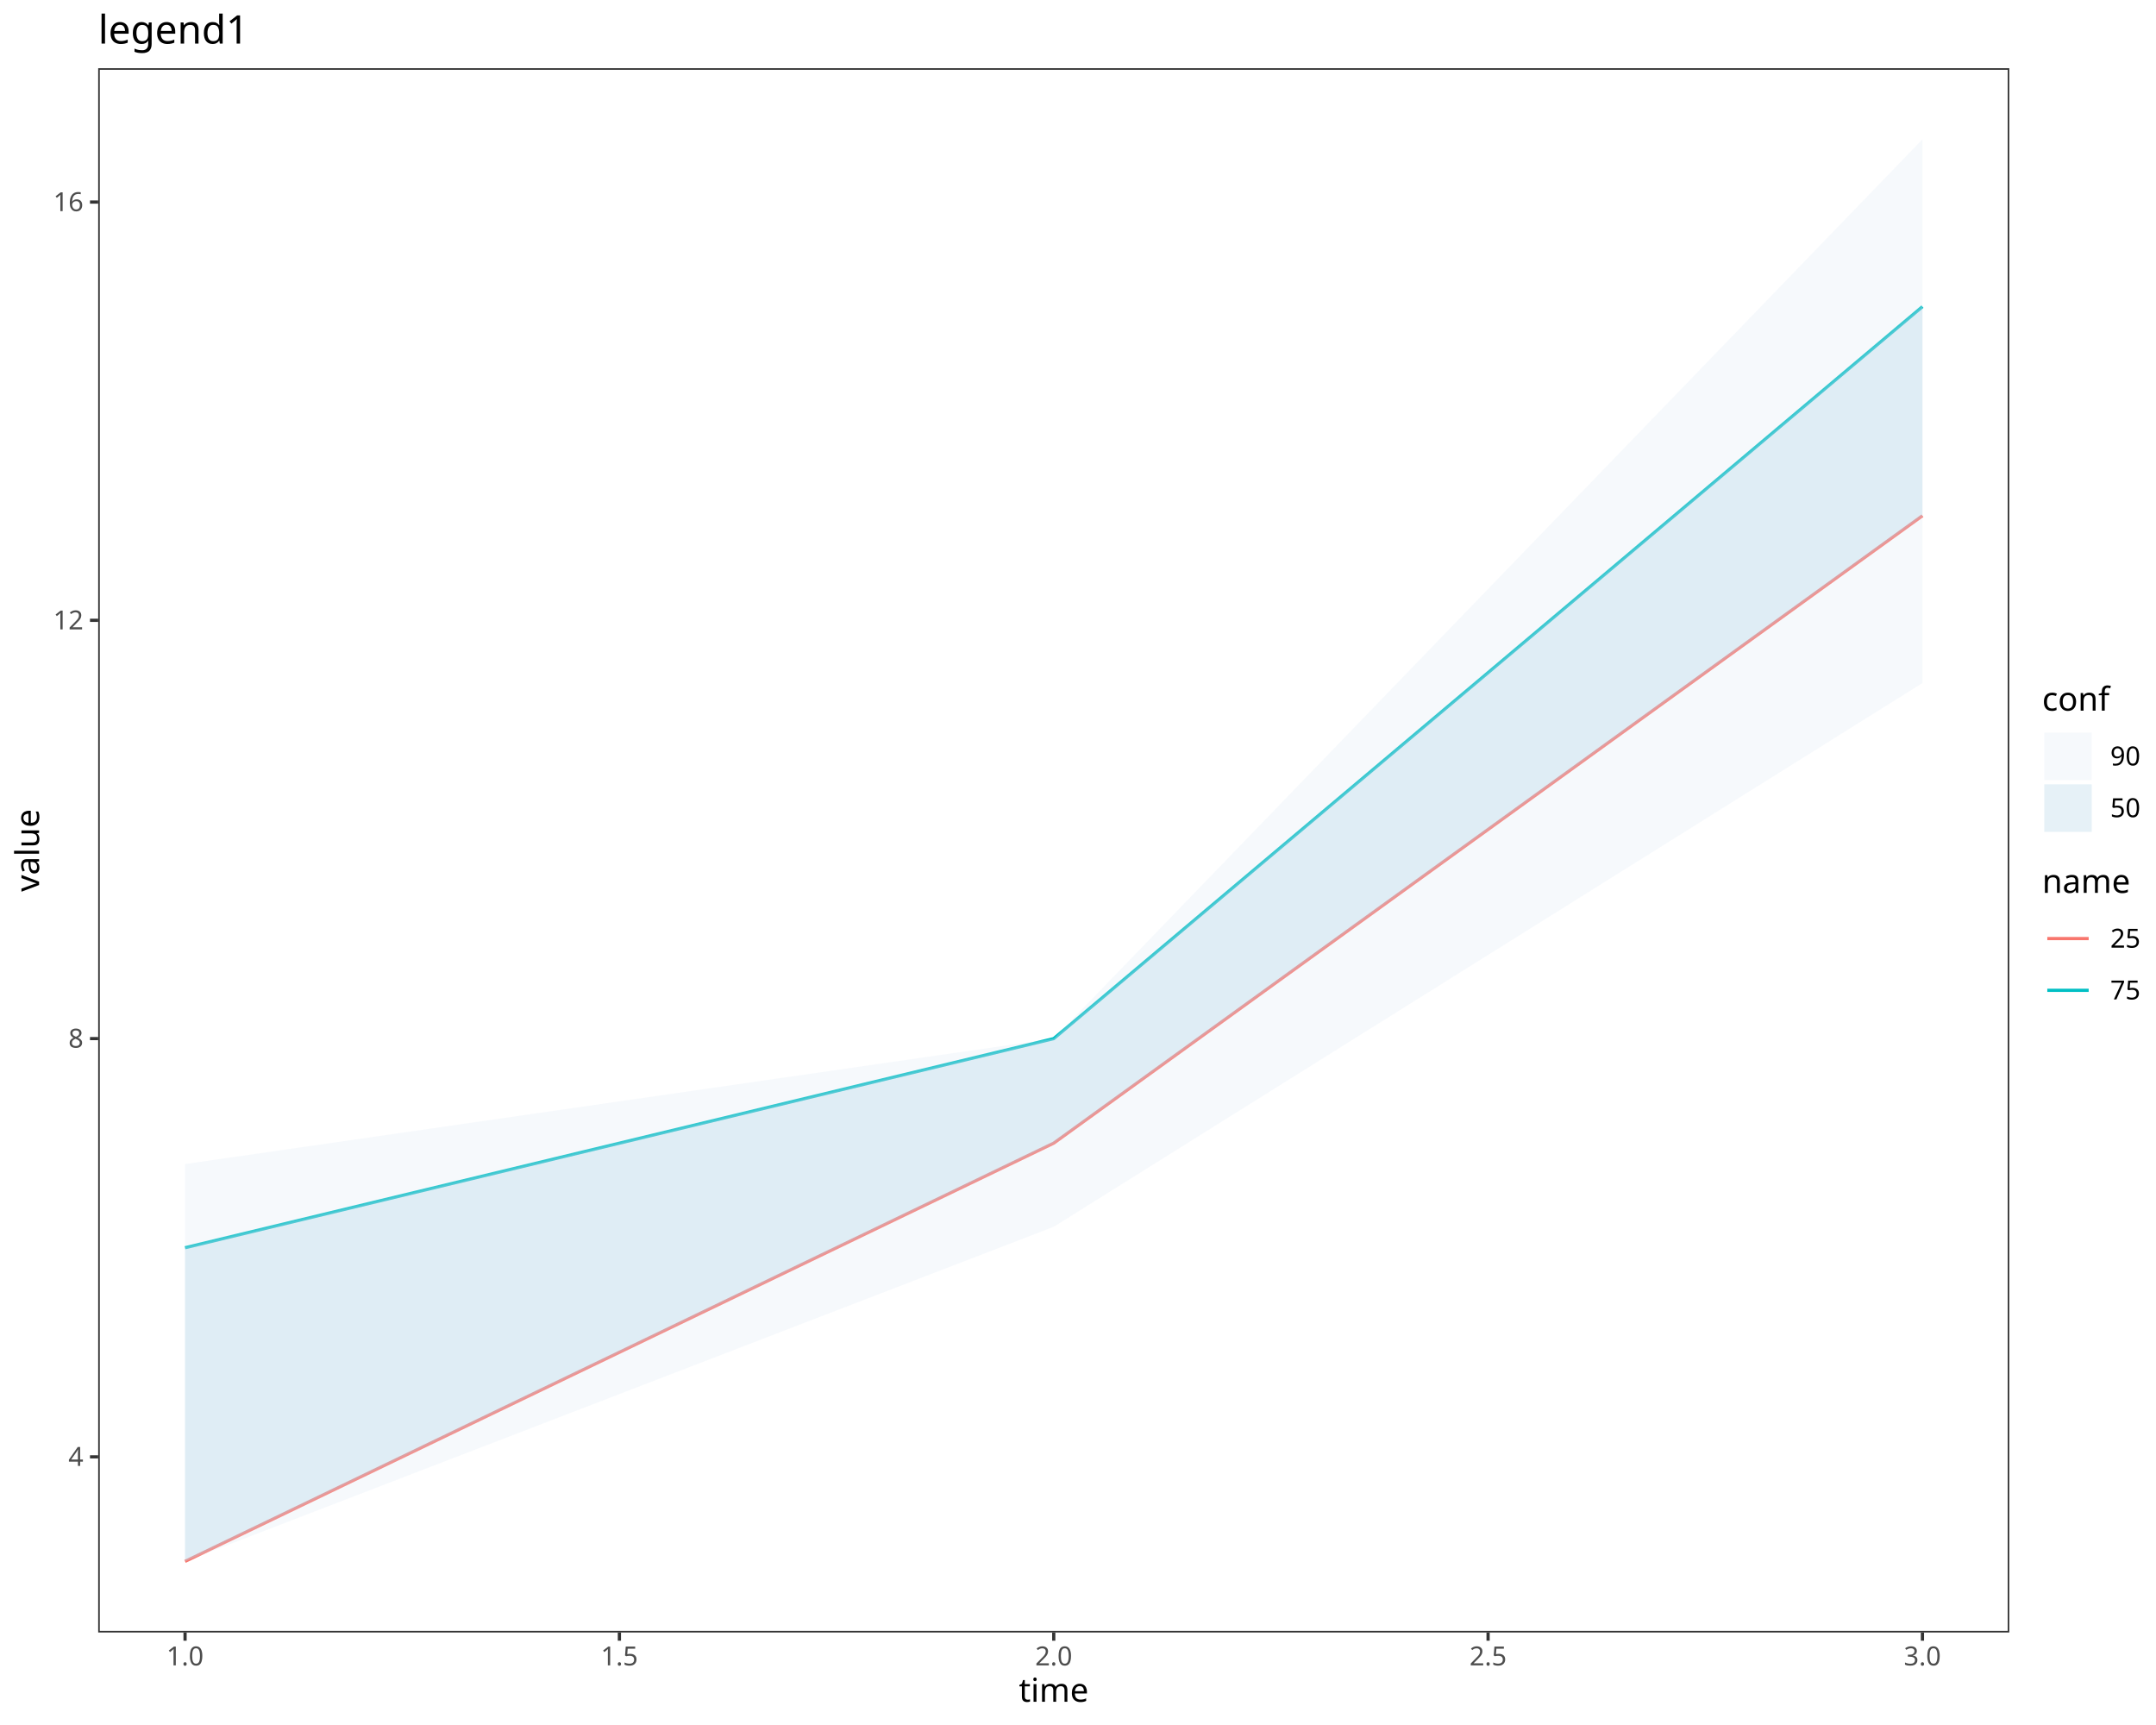
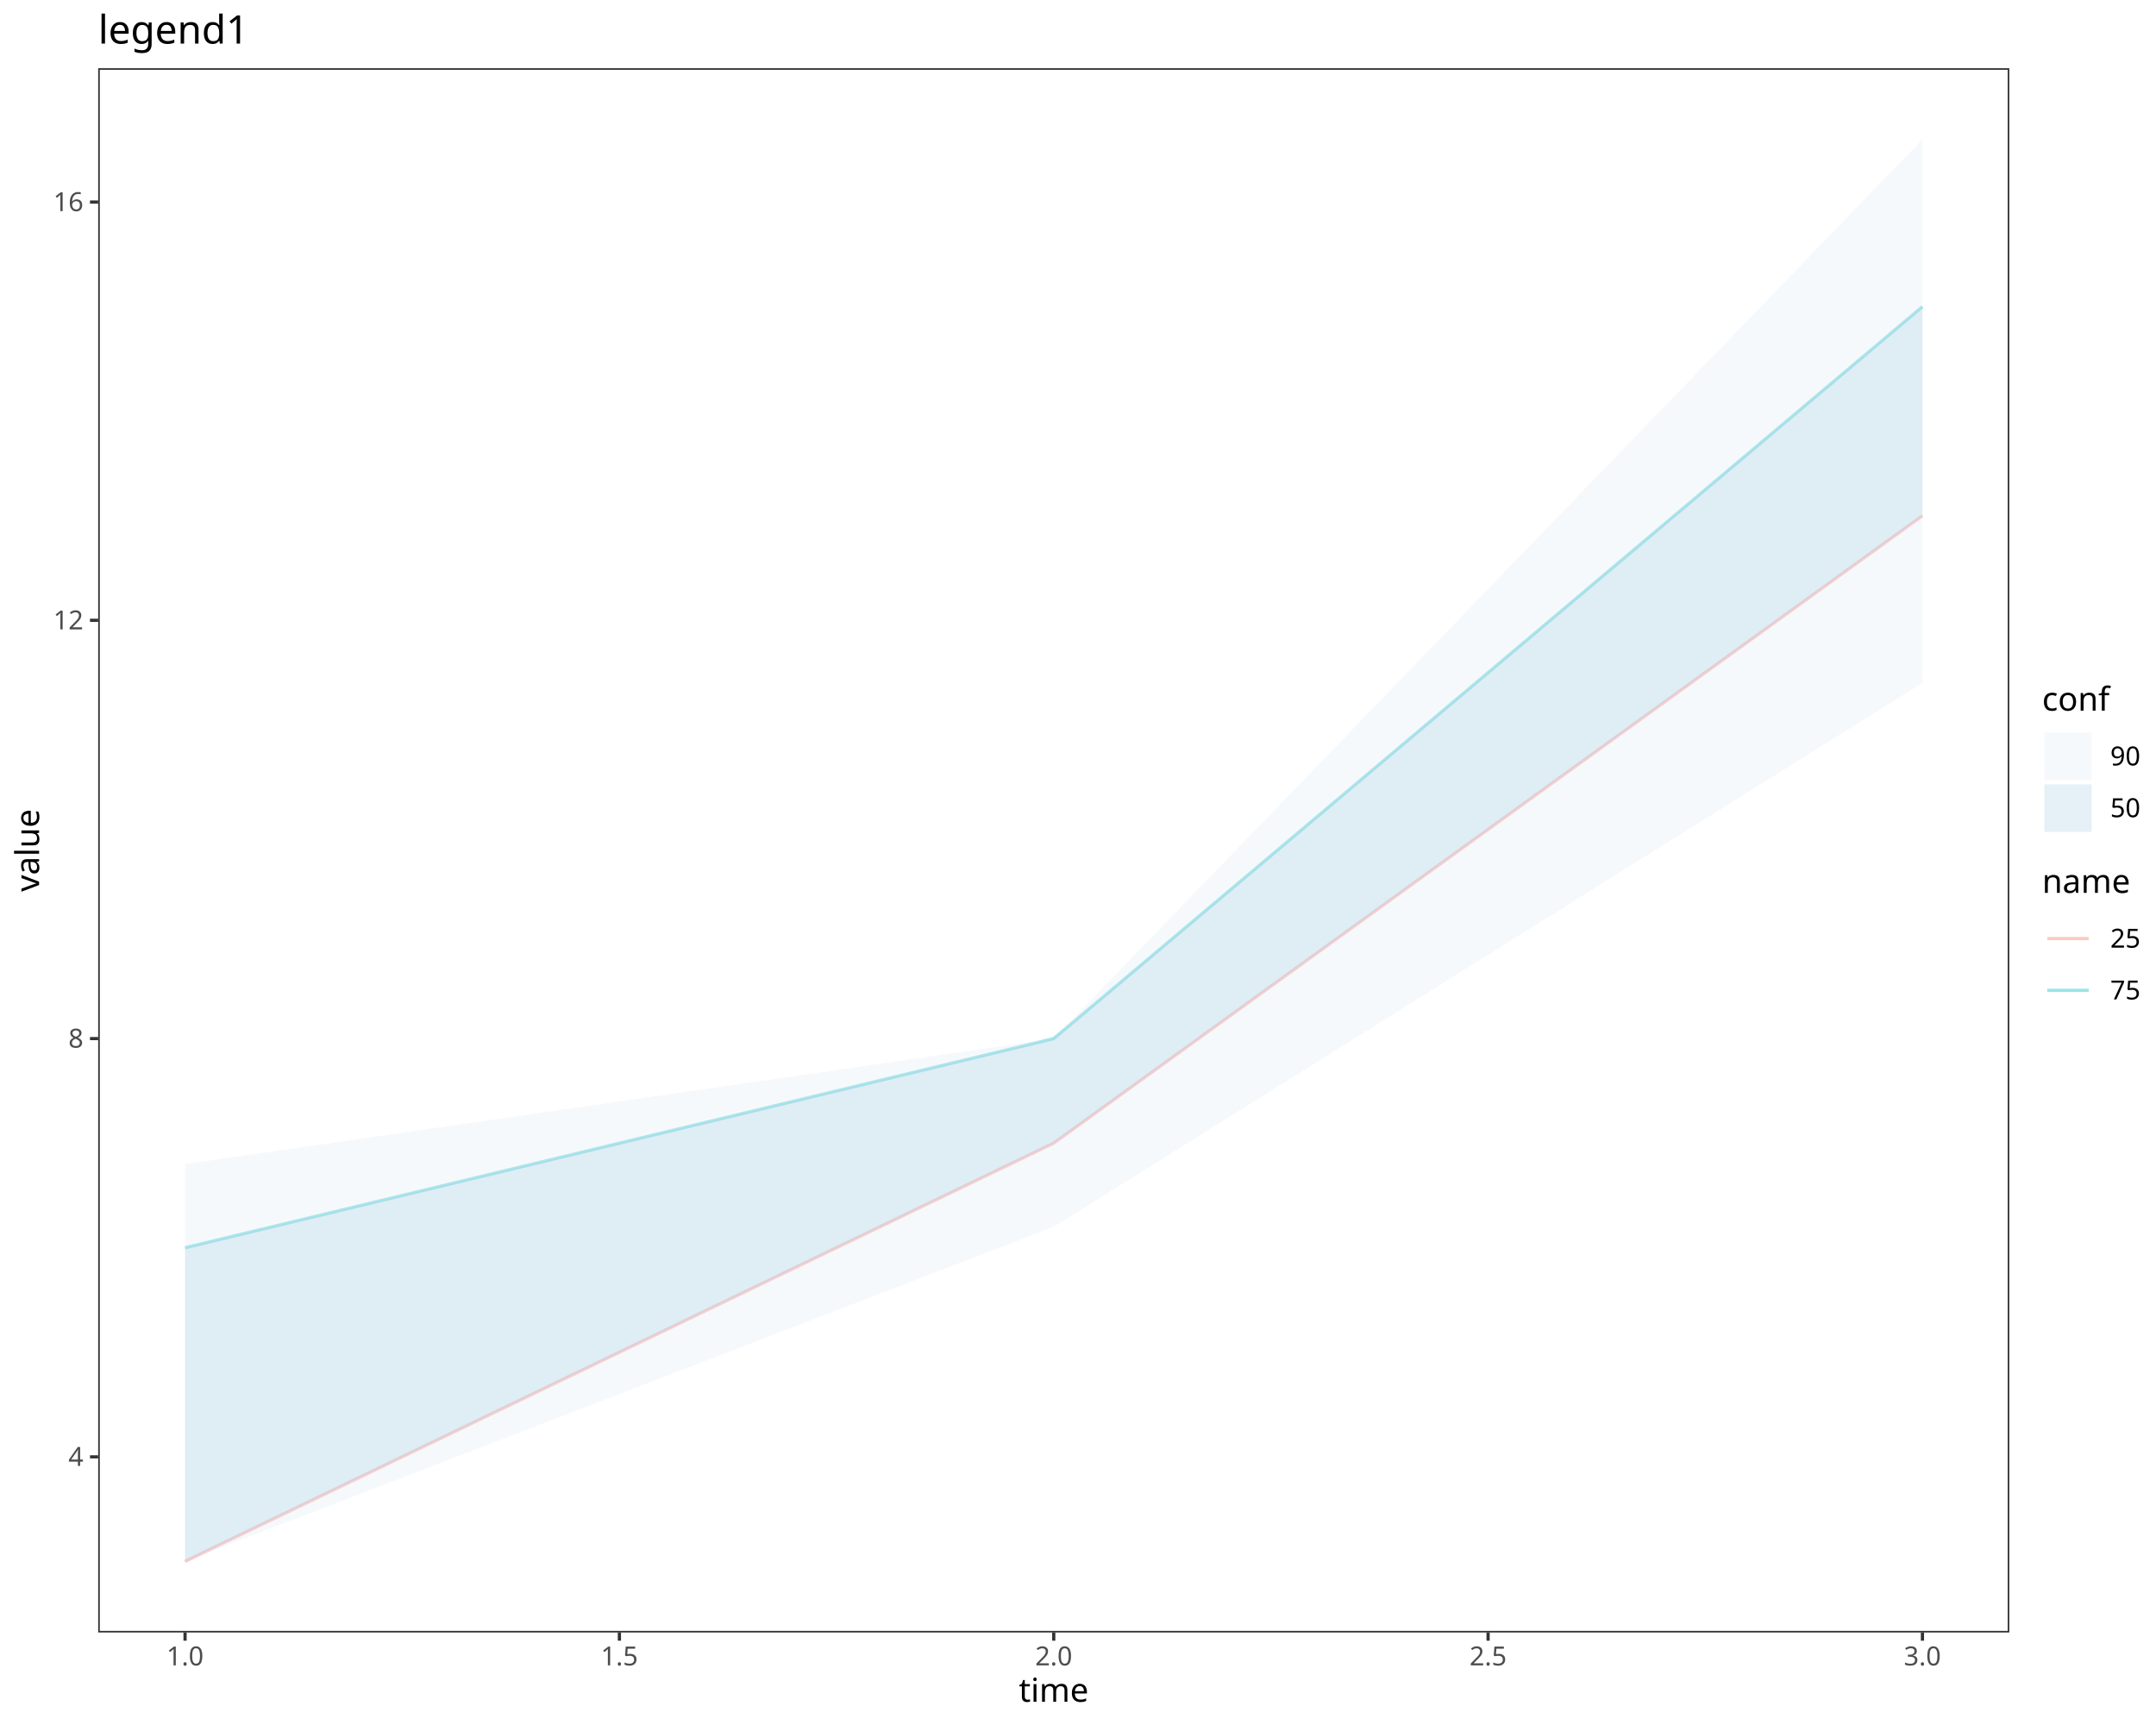
<svg xmlns="http://www.w3.org/2000/svg" class="svglite" data-engine-version="2.0" width="720.00pt" height="576.00pt" viewBox="0 0 720.00 576.00">
  <defs>
    <style type="text/css">
    .svglite line, .svglite polyline, .svglite polygon, .svglite path, .svglite rect, .svglite circle {
      fill: none;
      stroke: #000000;
      stroke-linecap: round;
      stroke-linejoin: round;
      stroke-miterlimit: 10.00;
    }
  </style>
  </defs>
  <rect width="100%" height="100%" style="stroke: none; fill: #FFFFFF;" />
  <defs>
    <clipPath id="cpMC4wMHw3MjAuMDB8MC4wMHw1NzYuMDA=">
      <rect x="0.00" y="0.00" width="720.00" height="576.00" />
    </clipPath>
  </defs>
  <g clip-path="url(#cpMC4wMHw3MjAuMDB8MC4wMHw1NzYuMDA=)">
    <rect x="0.00" y="0.00" width="720.00" height="576.00" style="stroke-width: 1.07; stroke: #FFFFFF; fill: #FFFFFF;" />
  </g>
  <defs>
    <clipPath id="cpMzIuNzl8NjcxLjAxfDIyLjc4fDU0NS4xMQ==">
      <rect x="32.79" y="22.78" width="638.22" height="522.33" />
    </clipPath>
  </defs>
  <g clip-path="url(#cpMzIuNzl8NjcxLjAxfDIyLjc4fDU0NS4xMQ==)">
    <rect x="32.79" y="22.78" width="638.22" height="522.33" style="stroke-width: 1.07; stroke: none; fill: #FFFFFF;" />
-     <polyline points="61.80,521.37 351.90,381.71 642.00,172.22 " style="stroke-width: 1.07; stroke: #F8766D; stroke-linecap: butt;" />
-     <polyline points="61.80,416.63 351.90,346.80 642.00,102.39 " style="stroke-width: 1.07; stroke: #00BFC4; stroke-linecap: butt;" />
+     <polyline points="61.80,521.37 351.90,381.71 642.00,172.22 " style="stroke-width: 1.07; stroke: #F8766D; stroke-opacity: 0.40; stroke-linecap: butt;" />
+     <polyline points="61.80,416.63 351.90,346.80 642.00,102.39 " style="stroke-width: 1.07; stroke: #00BFC4; stroke-opacity: 0.40; stroke-linecap: butt;" />
    <polygon points="61.80,388.69 351.90,346.80 642.00,46.53 642.00,228.08 351.90,409.64 61.80,521.37 " style="stroke-width: 0.00; stroke: none; stroke-linecap: butt; fill: #DEEBF7; fill-opacity: 0.25;" />
    <polyline points="61.80,388.69 351.90,346.80 642.00,46.53 " style="stroke-width: 1.07; stroke: none; stroke-linecap: butt;" />
    <polyline points="642.00,228.08 351.90,409.64 61.80,521.37 " style="stroke-width: 1.07; stroke: none; stroke-linecap: butt;" />
    <polygon points="61.80,416.63 351.90,346.80 642.00,102.39 642.00,172.22 351.90,381.71 61.80,521.37 " style="stroke-width: 0.00; stroke: none; stroke-linecap: butt; fill: #9ECAE1; fill-opacity: 0.25;" />
    <polyline points="61.80,416.63 351.90,346.80 642.00,102.39 " style="stroke-width: 1.07; stroke: none; stroke-linecap: butt;" />
    <polyline points="642.00,172.22 351.90,381.71 61.80,521.37 " style="stroke-width: 1.07; stroke: none; stroke-linecap: butt;" />
    <rect x="32.79" y="22.78" width="638.22" height="522.33" style="stroke-width: 1.07; stroke: #333333;" />
  </g>
  <g clip-path="url(#cpMC4wMHw3MjAuMDB8MC4wMHw1NzYuMDA=)">
    <text x="27.86" y="489.48" text-anchor="end" style="font-size: 8.80px; fill: #4D4D4D; font-family: sans;" textLength="4.89px" lengthAdjust="spacingAndGlyphs">4</text>
    <text x="27.86" y="349.82" text-anchor="end" style="font-size: 8.80px; fill: #4D4D4D; font-family: sans;" textLength="4.89px" lengthAdjust="spacingAndGlyphs">8</text>
    <text x="27.86" y="210.16" text-anchor="end" style="font-size: 8.80px; fill: #4D4D4D; font-family: sans;" textLength="9.79px" lengthAdjust="spacingAndGlyphs">12</text>
    <text x="27.86" y="70.50" text-anchor="end" style="font-size: 8.80px; fill: #4D4D4D; font-family: sans;" textLength="9.79px" lengthAdjust="spacingAndGlyphs">16</text>
    <polyline points="30.05,486.46 32.79,486.46 " style="stroke-width: 1.07; stroke: #333333; stroke-linecap: butt;" />
    <polyline points="30.05,346.80 32.79,346.80 " style="stroke-width: 1.07; stroke: #333333; stroke-linecap: butt;" />
    <polyline points="30.05,207.13 32.79,207.13 " style="stroke-width: 1.07; stroke: #333333; stroke-linecap: butt;" />
    <polyline points="30.05,67.47 32.79,67.47 " style="stroke-width: 1.07; stroke: #333333; stroke-linecap: butt;" />
    <polyline points="61.80,547.85 61.80,545.11 " style="stroke-width: 1.07; stroke: #333333; stroke-linecap: butt;" />
    <polyline points="206.85,547.85 206.85,545.11 " style="stroke-width: 1.07; stroke: #333333; stroke-linecap: butt;" />
    <polyline points="351.90,547.85 351.90,545.11 " style="stroke-width: 1.07; stroke: #333333; stroke-linecap: butt;" />
    <polyline points="496.95,547.85 496.95,545.11 " style="stroke-width: 1.07; stroke: #333333; stroke-linecap: butt;" />
    <polyline points="642.00,547.85 642.00,545.11 " style="stroke-width: 1.07; stroke: #333333; stroke-linecap: butt;" />
    <text x="61.80" y="556.10" text-anchor="middle" style="font-size: 8.80px; fill: #4D4D4D; font-family: sans;" textLength="12.23px" lengthAdjust="spacingAndGlyphs">1.0</text>
    <text x="206.85" y="556.10" text-anchor="middle" style="font-size: 8.80px; fill: #4D4D4D; font-family: sans;" textLength="12.23px" lengthAdjust="spacingAndGlyphs">1.5</text>
    <text x="351.90" y="556.10" text-anchor="middle" style="font-size: 8.80px; fill: #4D4D4D; font-family: sans;" textLength="12.23px" lengthAdjust="spacingAndGlyphs">2.0</text>
    <text x="496.95" y="556.10" text-anchor="middle" style="font-size: 8.80px; fill: #4D4D4D; font-family: sans;" textLength="12.23px" lengthAdjust="spacingAndGlyphs">2.5</text>
    <text x="642.00" y="556.10" text-anchor="middle" style="font-size: 8.80px; fill: #4D4D4D; font-family: sans;" textLength="12.23px" lengthAdjust="spacingAndGlyphs">3.0</text>
    <text x="351.90" y="568.24" text-anchor="middle" style="font-size: 11.00px; font-family: sans;" textLength="20.78px" lengthAdjust="spacingAndGlyphs">time</text>
    <text transform="translate(13.05,283.95) rotate(-90)" text-anchor="middle" style="font-size: 11.00px; font-family: sans;" textLength="26.30px" lengthAdjust="spacingAndGlyphs">value</text>
    <rect x="681.97" y="228.58" width="32.55" height="49.89" style="stroke-width: 1.07; stroke: none; fill: #FFFFFF;" />
    <text x="681.97" y="237.29" style="font-size: 11.00px; font-family: sans;" textLength="20.80px" lengthAdjust="spacingAndGlyphs">conf</text>
    <rect x="681.97" y="243.91" width="17.28" height="17.28" style="stroke-width: 1.07; stroke: none; fill: #FFFFFF;" />
    <rect x="682.68" y="244.62" width="15.86" height="15.86" style="stroke-width: 1.07; stroke: none; stroke-linecap: butt; stroke-linejoin: miter; fill: #DEEBF7; fill-opacity: 0.25;" />
    <rect x="681.97" y="261.19" width="17.28" height="17.28" style="stroke-width: 1.07; stroke: none; fill: #FFFFFF;" />
    <rect x="682.68" y="261.90" width="15.86" height="15.86" style="stroke-width: 1.07; stroke: none; stroke-linecap: butt; stroke-linejoin: miter; fill: #9ECAE1; fill-opacity: 0.25;" />
    <text x="704.73" y="255.58" style="font-size: 8.80px; font-family: sans;" textLength="9.79px" lengthAdjust="spacingAndGlyphs">90</text>
    <text x="704.73" y="272.86" style="font-size: 8.80px; font-family: sans;" textLength="9.79px" lengthAdjust="spacingAndGlyphs">50</text>
    <rect x="681.97" y="289.43" width="32.55" height="49.89" style="stroke-width: 1.07; stroke: none; fill: #FFFFFF;" />
    <text x="681.97" y="298.14" style="font-size: 11.00px; font-family: sans;" textLength="27.52px" lengthAdjust="spacingAndGlyphs">name</text>
    <rect x="681.97" y="304.76" width="17.28" height="17.28" style="stroke-width: 1.07; stroke: none; fill: #FFFFFF;" />
-     <line x1="683.70" y1="313.40" x2="697.52" y2="313.40" style="stroke-width: 1.07; stroke: #F8766D; stroke-linecap: butt;" />
+     <line x1="683.70" y1="313.40" x2="697.52" y2="313.40" style="stroke-width: 1.07; stroke: #F8766D; stroke-opacity: 0.40; stroke-linecap: butt;" />
    <rect x="681.97" y="322.04" width="17.28" height="17.28" style="stroke-width: 1.07; stroke: none; fill: #FFFFFF;" />
-     <line x1="683.70" y1="330.68" x2="697.52" y2="330.68" style="stroke-width: 1.07; stroke: #00BFC4; stroke-linecap: butt;" />
+     <line x1="683.70" y1="330.68" x2="697.52" y2="330.68" style="stroke-width: 1.07; stroke: #00BFC4; stroke-opacity: 0.40; stroke-linecap: butt;" />
    <text x="704.73" y="316.43" style="font-size: 8.80px; font-family: sans;" textLength="9.79px" lengthAdjust="spacingAndGlyphs">25</text>
    <text x="704.73" y="333.71" style="font-size: 8.80px; font-family: sans;" textLength="9.79px" lengthAdjust="spacingAndGlyphs">75</text>
    <text x="32.79" y="14.56" style="font-size: 13.20px; font-family: sans;" textLength="46.98px" lengthAdjust="spacingAndGlyphs">legend1</text>
  </g>
</svg>
